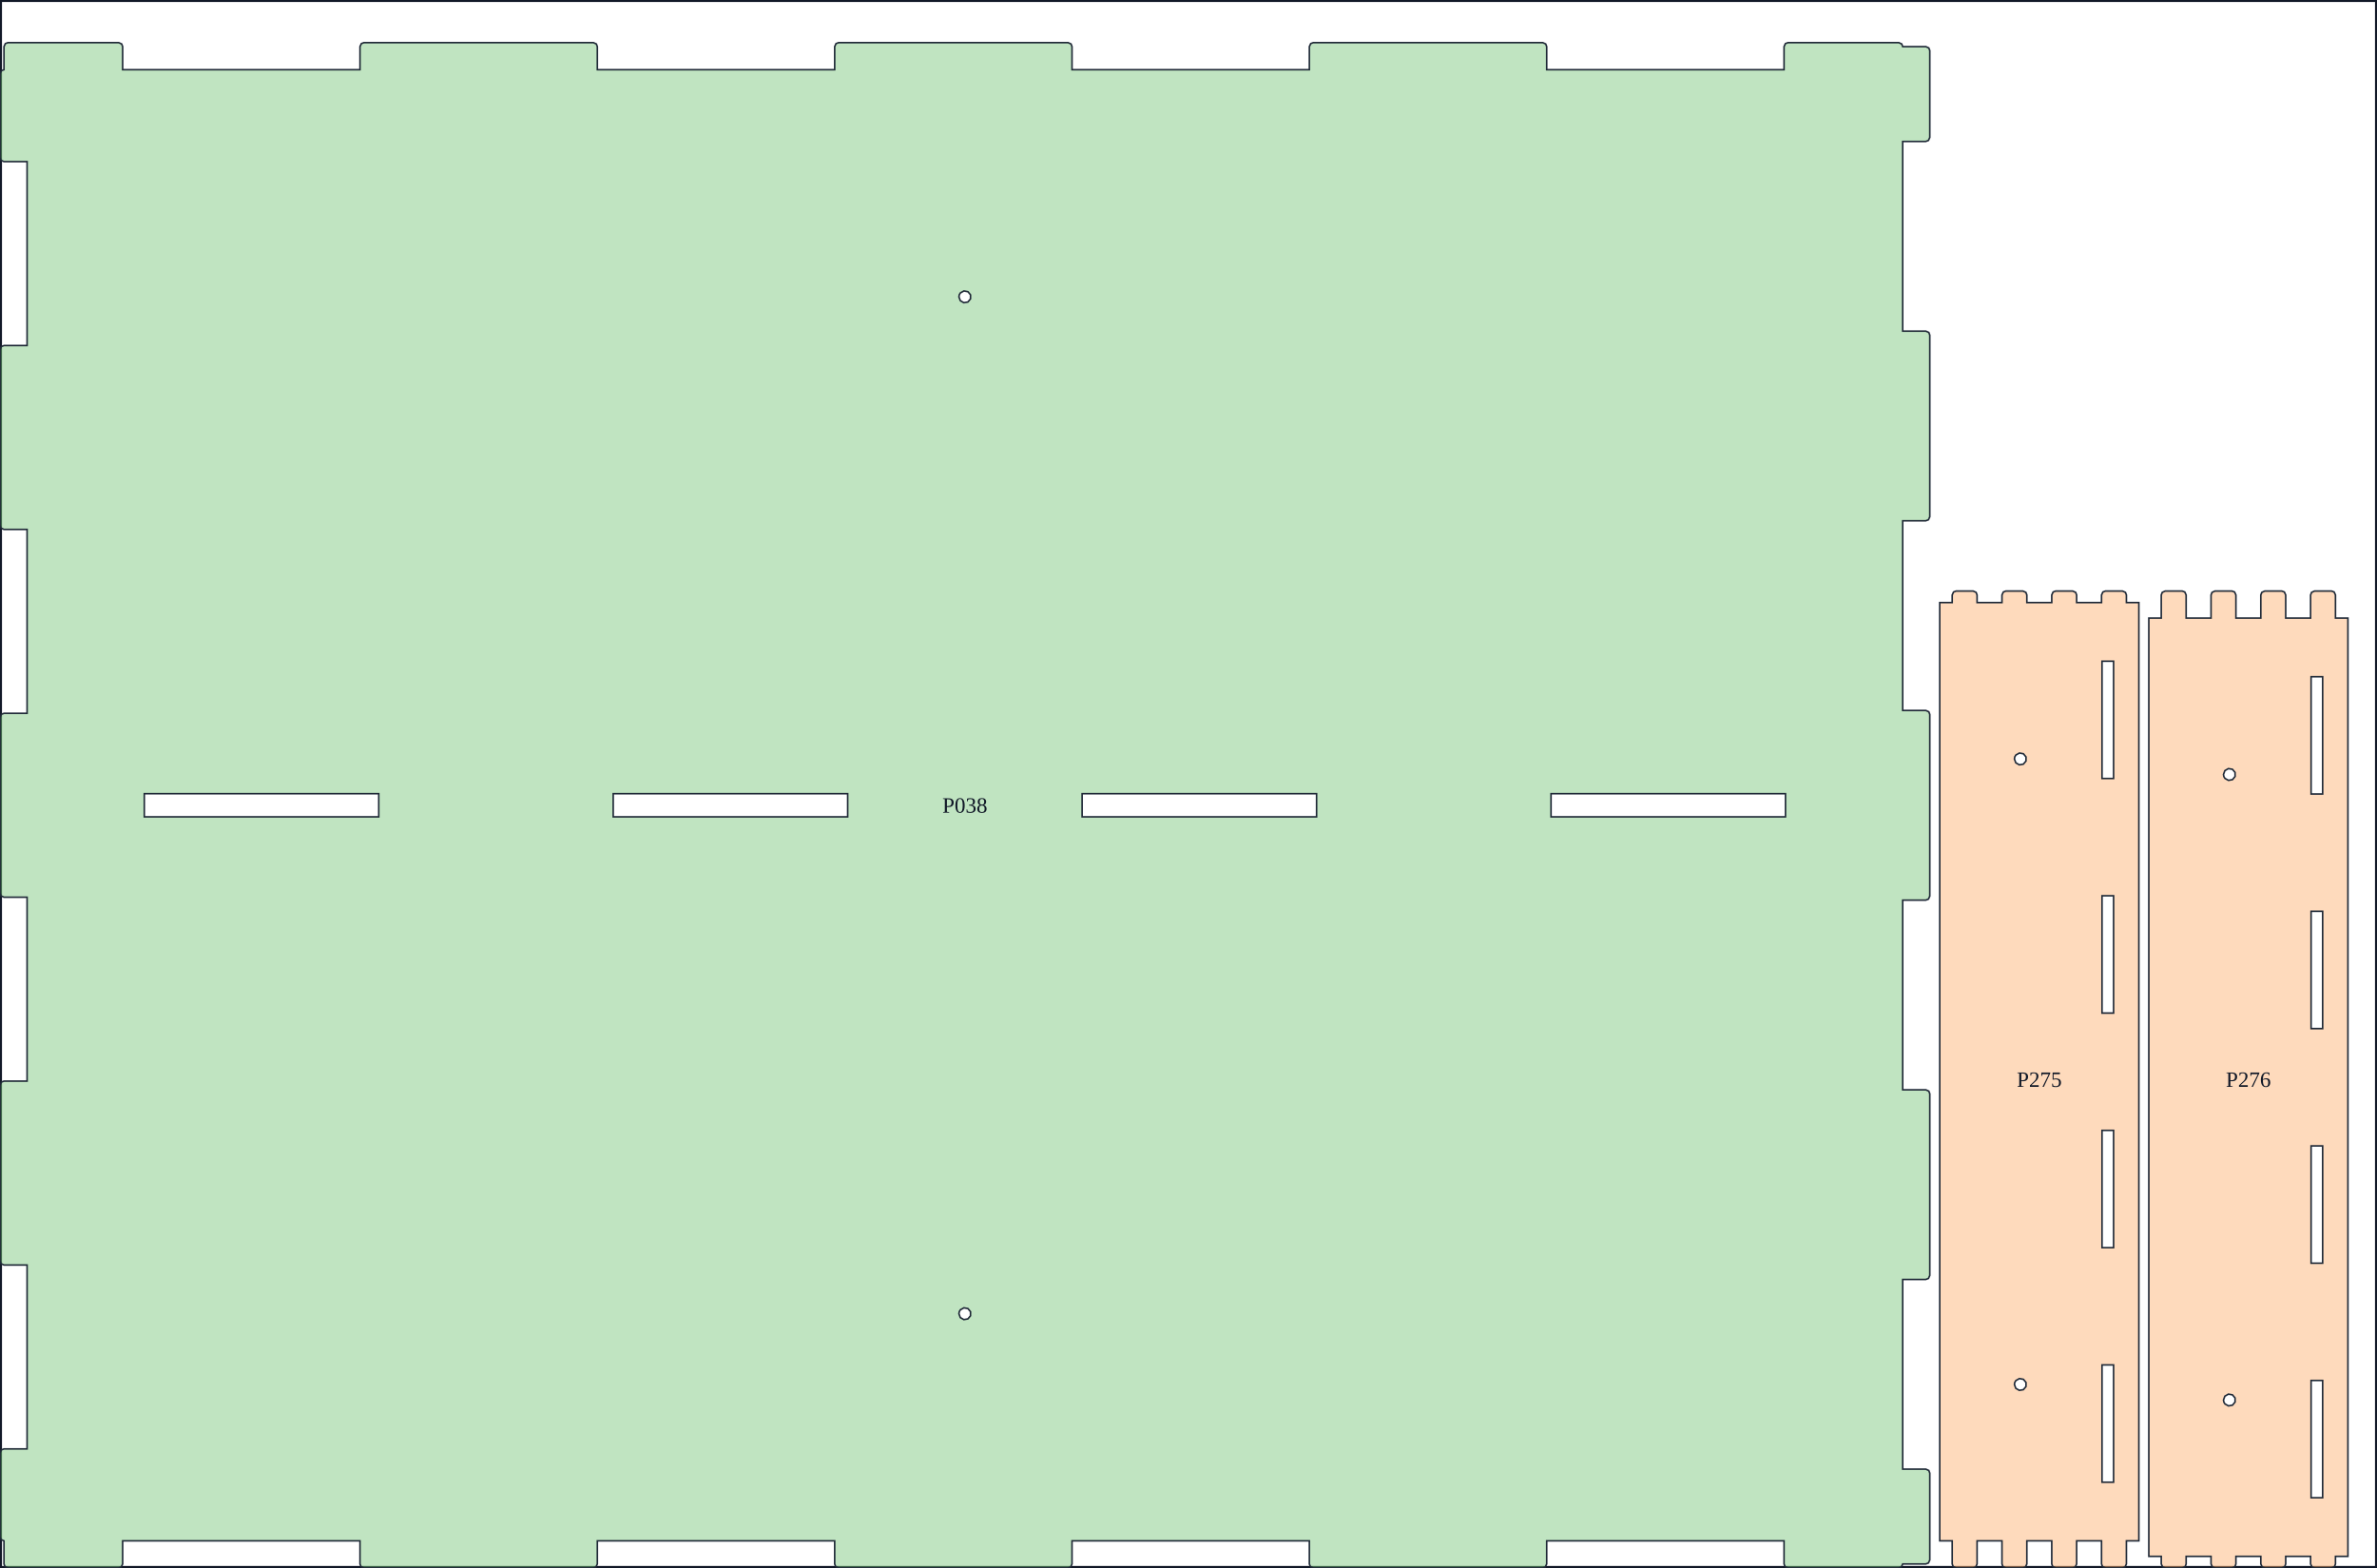
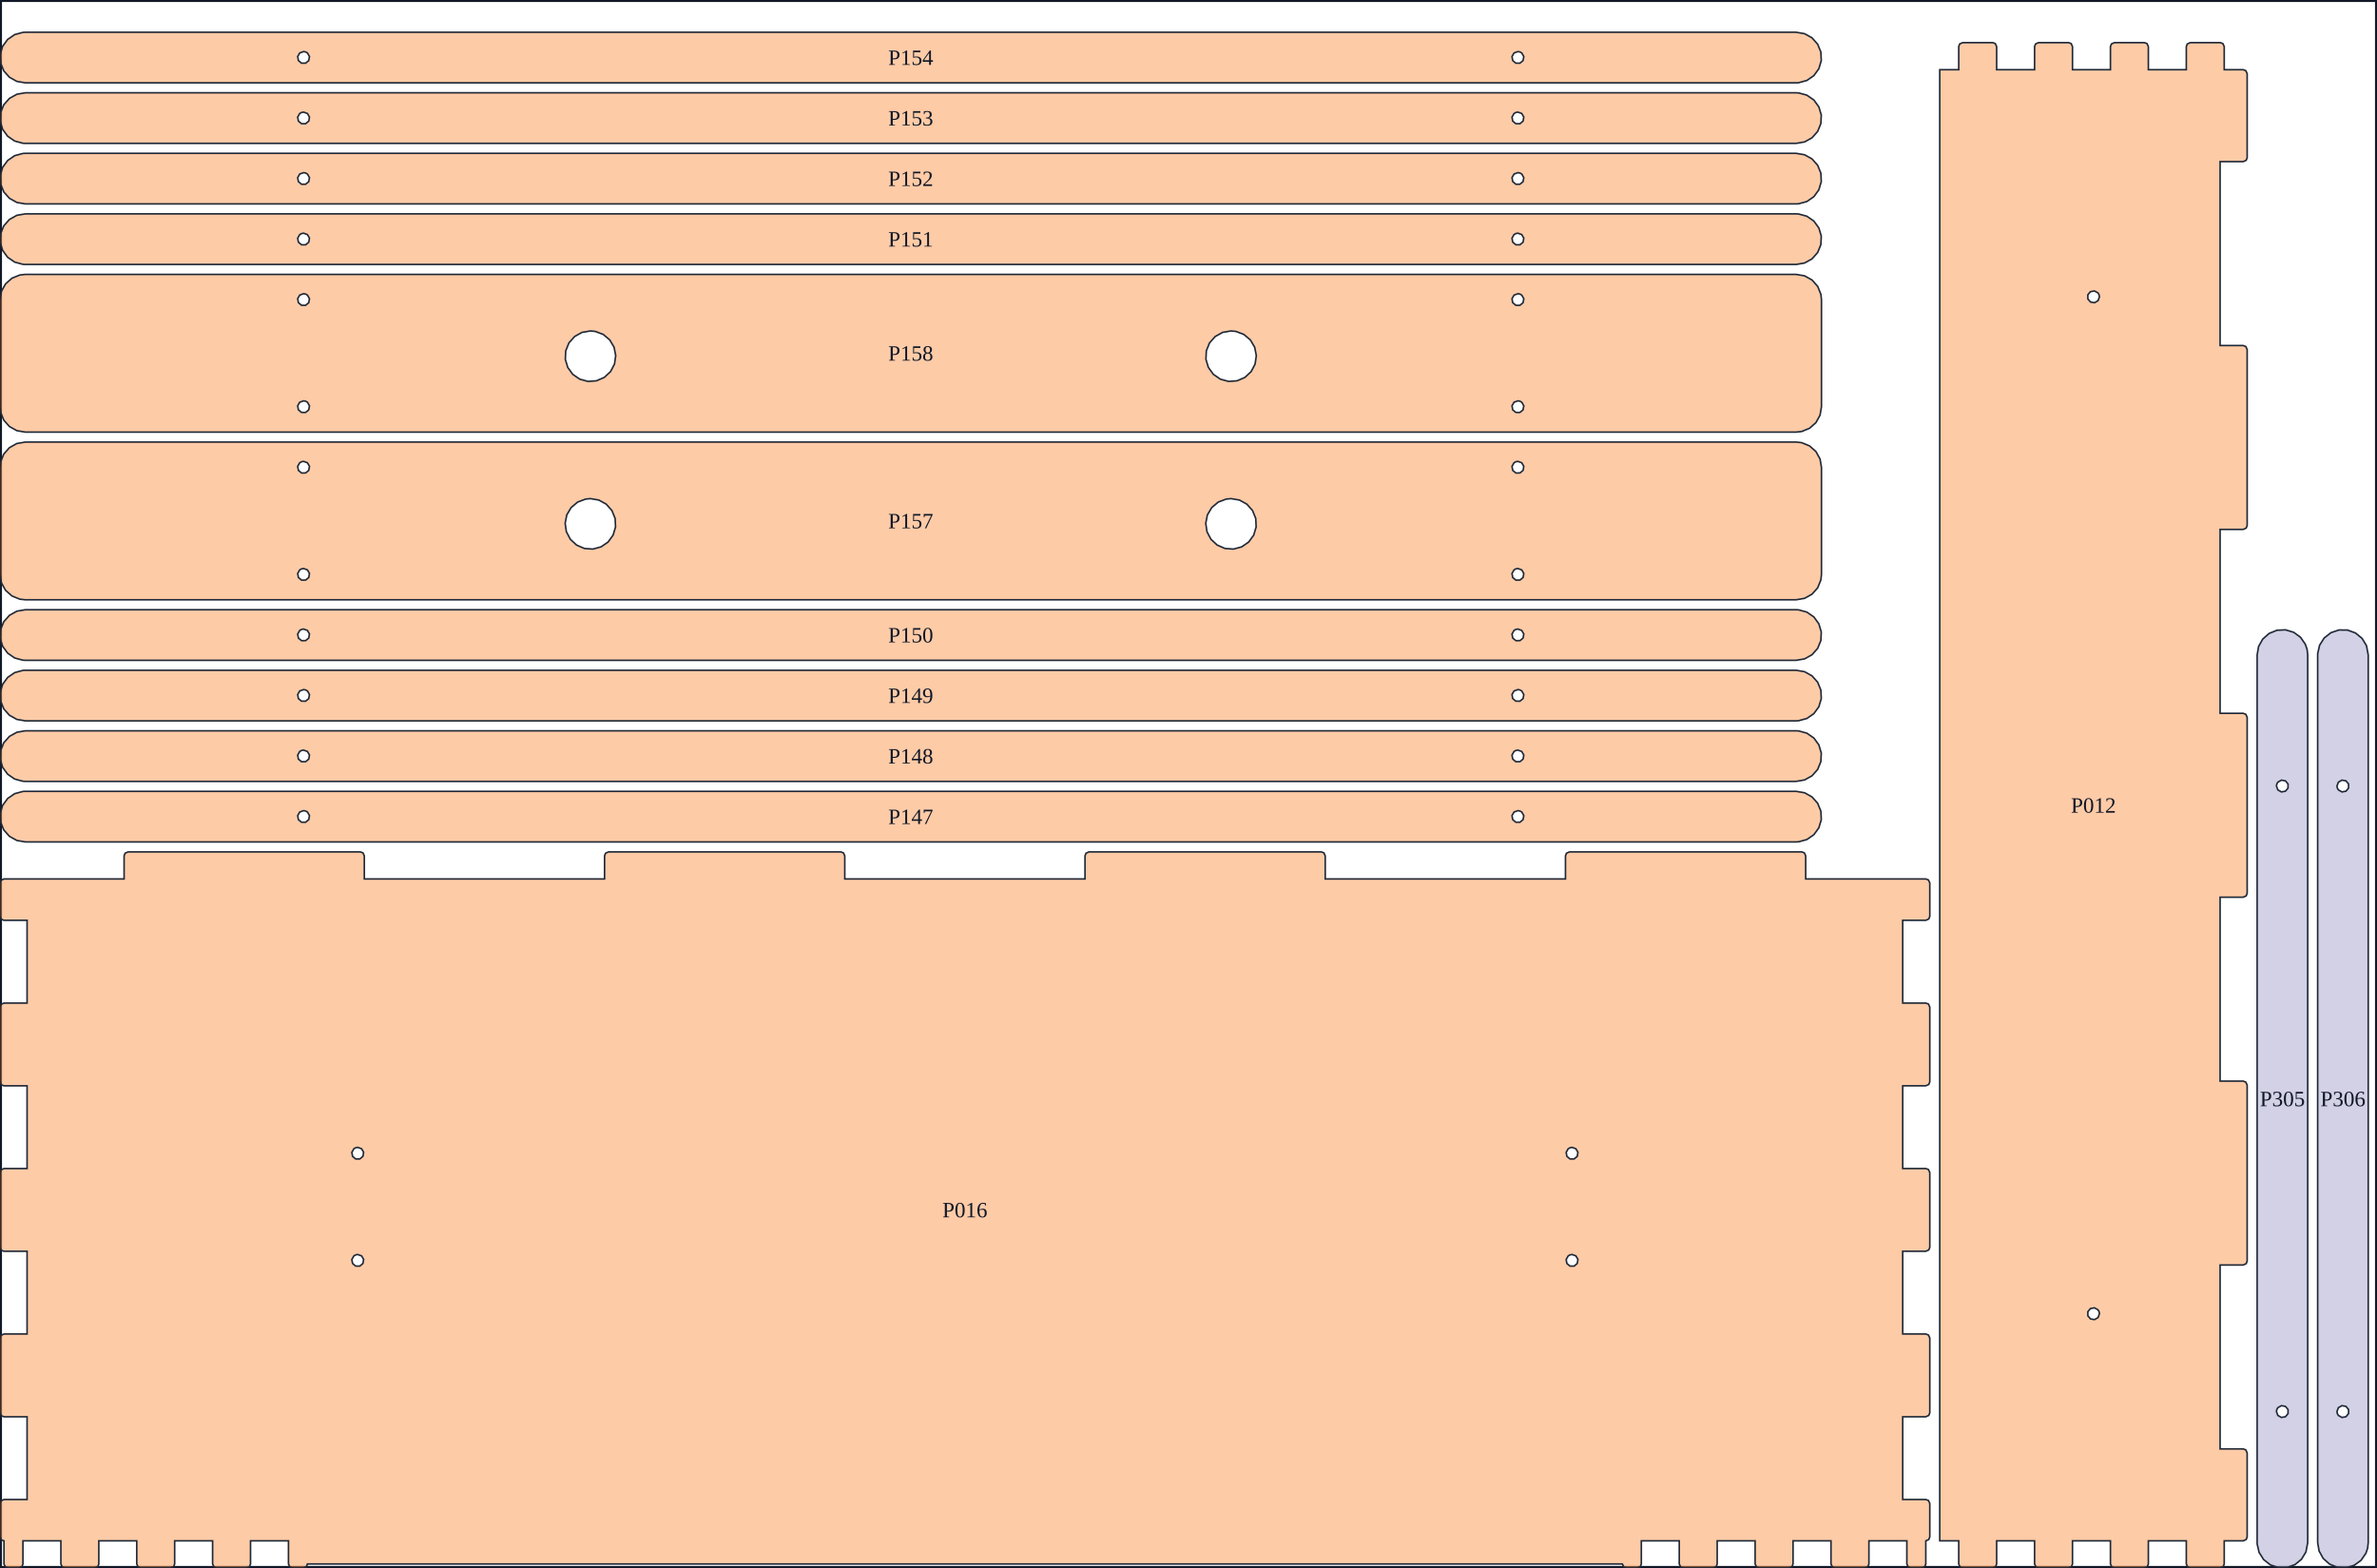
<svg xmlns="http://www.w3.org/2000/svg" width="1193.8mm" height="787.4mm" viewBox="0 0 1193.8 787.4">
  <rect width="1193.8" height="787.4" fill="white" stroke="#111827" stroke-width="2" />
  <g transform="translate(0 787.4) scale(1 -1)">
-     <path d="M 13.600 706.225 L 2.000 706.225 L 0.494 706.909 L 0.000 708.225 L 0.000 750.400 L 0.684 751.906 L 2.000 752.400 L 2.000 764.000 L 2.684 765.506 L 4.000 766.000 L 59.600 766.000 L 61.106 765.316 L 61.600 764.000 L 61.600 752.400 L 180.800 752.400 L 180.800 764.000 L 181.484 765.506 L 182.800 766.000 L 298.000 766.000 L 299.506 765.316 L 300.000 764.000 L 300.000 752.400 L 419.200 752.400 L 419.200 764.000 L 419.884 765.506 L 421.200 766.000 L 536.400 766.000 L 537.906 765.316 L 538.400 764.000 L 538.400 752.400 L 657.600 752.400 L 657.600 764.000 L 658.284 765.506 L 659.600 766.000 L 774.800 766.000 L 776.306 765.316 L 776.800 764.000 L 776.800 752.400 L 896.000 752.400 L 896.000 764.000 L 896.684 765.506 L 898.000 766.000 L 953.600 766.000 L 955.106 765.316 L 955.600 764.000 L 967.200 764.000 L 968.706 763.316 L 969.200 762.000 L 969.200 718.375 L 968.516 716.869 L 967.200 716.375 L 955.600 716.375 L 955.600 621.125 L 967.200 621.125 L 968.706 620.441 L 969.200 619.125 L 969.200 527.875 L 968.516 526.369 L 967.200 525.875 L 955.600 525.875 L 955.600 430.625 L 967.200 430.625 L 968.706 429.941 L 969.200 428.625 L 969.200 337.375 L 968.516 335.869 L 967.200 335.375 L 955.600 335.375 L 955.600 240.125 L 967.200 240.125 L 968.706 239.441 L 969.200 238.125 L 969.200 146.875 L 968.516 145.369 L 967.200 144.875 L 955.600 144.875 L 955.600 49.625 L 967.200 49.625 L 968.706 48.941 L 969.200 47.625 L 969.200 4.000 L 968.516 2.494 L 967.200 2.000 L 955.600 2.000 L 954.916 0.494 L 953.600 0.000 L 898.000 0.000 L 896.494 0.684 L 896.000 2.000 L 896.000 13.600 L 776.800 13.600 L 776.800 2.000 L 776.116 0.494 L 774.800 0.000 L 659.600 0.000 L 658.094 0.684 L 657.600 2.000 L 657.600 13.600 L 538.400 13.600 L 538.400 2.000 L 537.716 0.494 L 536.400 0.000 L 421.200 0.000 L 419.694 0.684 L 419.200 2.000 L 419.200 13.600 L 300.000 13.600 L 300.000 2.000 L 299.316 0.494 L 298.000 0.000 L 182.800 0.000 L 181.294 0.684 L 180.800 2.000 L 180.800 13.600 L 61.600 13.600 L 61.600 2.000 L 60.916 0.494 L 59.600 0.000 L 4.000 0.000 L 2.494 0.684 L 2.000 2.000 L 2.000 13.600 L 0.494 14.284 L 0.000 15.600 L 0.000 57.775 L 0.684 59.281 L 2.000 59.775 L 13.600 59.775 L 13.600 152.125 L 2.000 152.125 L 0.494 152.809 L 0.000 154.125 L 0.000 242.475 L 0.684 243.981 L 2.000 244.475 L 13.600 244.475 L 13.600 336.825 L 2.000 336.825 L 0.494 337.509 L 0.000 338.825 L 0.000 427.175 L 0.684 428.681 L 2.000 429.175 L 13.600 429.175 L 13.600 521.525 L 2.000 521.525 L 0.494 522.209 L 0.000 523.525 L 0.000 611.875 L 0.684 613.381 L 2.000 613.875 L 13.600 613.875 L 13.600 706.225 Z M 481.600 127.667 L 482.298 125.742 L 484.068 124.714 L 486.086 125.060 L 487.412 126.620 L 487.428 128.667 L 486.128 130.248 L 484.117 130.627 L 482.330 129.628 L 481.788 128.713 L 481.600 127.667 Z M 778.975 388.800 L 778.975 377.200 L 896.725 377.200 L 896.725 388.800 L 778.975 388.800 Z M 543.475 388.800 L 543.475 377.200 L 661.225 377.200 L 661.225 388.800 L 543.475 388.800 Z M 307.975 388.800 L 307.975 377.200 L 425.725 377.200 L 425.725 388.800 L 307.975 388.800 Z M 72.475 388.800 L 72.475 377.200 L 190.225 377.200 L 190.225 388.800 L 72.475 388.800 Z M 481.600 638.333 L 482.298 636.409 L 484.068 635.381 L 486.086 635.727 L 487.412 637.287 L 487.428 639.334 L 486.128 640.915 L 484.117 641.294 L 482.330 640.295 L 481.788 639.380 L 481.600 638.333 Z" fill="#74c476" fill-opacity="0.45" fill-rule="evenodd" stroke="#1f2937" stroke-width="0.8" />
-     <path d="M 992.950 488.600 L 992.950 484.800 L 1005.450 484.800 L 1005.450 488.600 L 1006.134 490.106 L 1007.450 490.600 L 1015.950 490.600 L 1017.456 489.916 L 1017.950 488.600 L 1017.950 484.800 L 1030.450 484.800 L 1030.450 488.600 L 1031.134 490.106 L 1032.450 490.600 L 1040.950 490.600 L 1042.456 489.916 L 1042.950 488.600 L 1042.950 484.800 L 1055.450 484.800 L 1055.450 488.600 L 1056.134 490.106 L 1057.450 490.600 L 1065.950 490.600 L 1067.456 489.916 L 1067.950 488.600 L 1067.950 484.800 L 1074.200 484.800 L 1074.200 13.600 L 1067.950 13.600 L 1067.950 2.000 L 1067.266 0.494 L 1065.950 0.000 L 1057.450 0.000 L 1055.944 0.684 L 1055.450 2.000 L 1055.450 13.600 L 1042.950 13.600 L 1042.950 2.000 L 1042.266 0.494 L 1040.950 0.000 L 1032.450 0.000 L 1030.944 0.684 L 1030.450 2.000 L 1030.450 13.600 L 1017.950 13.600 L 1017.950 2.000 L 1017.266 0.494 L 1015.950 0.000 L 1007.450 0.000 L 1005.944 0.684 L 1005.450 2.000 L 1005.450 13.600 L 992.950 13.600 L 992.950 2.000 L 992.266 0.494 L 990.950 0.000 L 982.450 0.000 L 980.944 0.684 L 980.450 2.000 L 980.450 13.600 L 974.200 13.600 L 974.200 484.800 L 980.450 484.800 L 980.450 488.600 L 981.134 490.106 L 982.450 490.600 L 990.950 490.600 L 992.456 489.916 L 992.950 488.600 Z M 1061.500 43.050 L 1061.500 101.950 L 1055.700 101.950 L 1055.700 43.050 L 1061.500 43.050 Z M 1061.500 160.850 L 1061.500 219.750 L 1055.700 219.750 L 1055.700 160.850 L 1061.500 160.850 Z M 1011.700 92.133 L 1012.398 90.209 L 1014.168 89.181 L 1016.186 89.527 L 1017.512 91.087 L 1017.528 93.134 L 1016.228 94.715 L 1014.217 95.094 L 1012.430 94.095 L 1011.888 93.180 L 1011.700 92.133 Z M 1061.500 278.650 L 1061.500 337.550 L 1055.700 337.550 L 1055.700 278.650 L 1061.500 278.650 Z M 1061.500 396.450 L 1061.500 455.350 L 1055.700 455.350 L 1055.700 396.450 L 1061.500 396.450 Z M 1011.700 406.267 L 1012.398 404.342 L 1014.168 403.314 L 1016.186 403.660 L 1017.512 405.220 L 1017.528 407.267 L 1016.228 408.848 L 1014.217 409.227 L 1012.430 408.228 L 1011.888 407.313 L 1011.700 406.267 Z" fill="#fdae6b" fill-opacity="0.45" fill-rule="evenodd" stroke="#1f2937" stroke-width="0.8" />
-     <path d="M 1097.950 2.000 L 1097.950 5.800 L 1110.450 5.800 L 1110.450 2.000 L 1111.134 0.494 L 1112.450 0.000 L 1120.950 0.000 L 1122.456 0.684 L 1122.950 2.000 L 1122.950 5.800 L 1135.450 5.800 L 1135.450 2.000 L 1136.134 0.494 L 1137.450 0.000 L 1145.950 0.000 L 1147.456 0.684 L 1147.950 2.000 L 1147.950 5.800 L 1160.450 5.800 L 1160.450 2.000 L 1161.134 0.494 L 1162.450 0.000 L 1170.950 0.000 L 1172.456 0.684 L 1172.950 2.000 L 1172.950 5.800 L 1179.200 5.800 L 1179.200 477.000 L 1172.950 477.000 L 1172.950 488.600 L 1172.266 490.106 L 1170.950 490.600 L 1162.450 490.600 L 1160.944 489.916 L 1160.450 488.600 L 1160.450 477.000 L 1147.950 477.000 L 1147.950 488.600 L 1147.266 490.106 L 1145.950 490.600 L 1137.450 490.600 L 1135.944 489.916 L 1135.450 488.600 L 1135.450 477.000 L 1122.950 477.000 L 1122.950 488.600 L 1122.266 490.106 L 1120.950 490.600 L 1112.450 490.600 L 1110.944 489.916 L 1110.450 488.600 L 1110.450 477.000 L 1097.950 477.000 L 1097.950 488.600 L 1097.266 490.106 L 1095.950 490.600 L 1087.450 490.600 L 1085.944 489.916 L 1085.450 488.600 L 1085.450 477.000 L 1079.200 477.000 L 1079.200 5.800 L 1085.450 5.800 L 1085.450 2.000 L 1086.134 0.494 L 1087.450 0.000 L 1095.950 0.000 L 1097.456 0.684 L 1097.950 2.000 Z M 1166.500 447.550 L 1166.500 388.650 L 1160.700 388.650 L 1160.700 447.550 L 1166.500 447.550 Z M 1166.500 329.750 L 1166.500 270.850 L 1160.700 270.850 L 1160.700 329.750 L 1166.500 329.750 Z M 1116.700 398.467 L 1117.398 400.391 L 1119.168 401.419 L 1121.186 401.073 L 1122.512 399.513 L 1122.528 397.466 L 1121.228 395.885 L 1119.217 395.506 L 1117.430 396.505 L 1116.888 397.420 L 1116.700 398.467 Z M 1166.500 211.950 L 1166.500 153.050 L 1160.700 153.050 L 1160.700 211.950 L 1166.500 211.950 Z M 1166.500 94.150 L 1166.500 35.250 L 1160.700 35.250 L 1160.700 94.150 L 1166.500 94.150 Z M 1116.700 84.333 L 1117.398 86.258 L 1119.168 87.286 L 1121.186 86.940 L 1122.512 85.380 L 1122.528 83.333 L 1121.228 81.752 L 1119.217 81.373 L 1117.430 82.372 L 1116.888 83.287 L 1116.700 84.333 Z" fill="#fdae6b" fill-opacity="0.45" fill-rule="evenodd" stroke="#1f2937" stroke-width="0.8" />
+     <path d="M 64.325 359.600 L 62.819 358.916 L 62.325 357.600 L 62.325 346.000 L 2.000 346.000 L 0.494 345.316 L 0.000 344.000 L 0.000 327.225 L 0.684 325.719 L 2.000 325.225 L 13.600 325.225 L 13.600 283.675 L 2.000 283.675 L 0.494 282.991 L 0.000 281.675 L 0.000 244.125 L 0.684 242.619 L 2.000 242.125 L 13.600 242.125 L 13.600 200.575 L 2.000 200.575 L 0.494 199.891 L 0.000 198.575 L 0.000 161.025 L 0.684 159.519 L 2.000 159.025 L 13.600 159.025 L 13.600 117.475 L 2.000 117.475 L 0.494 116.791 L 0.000 115.475 L 0.000 77.925 L 0.684 76.419 L 2.000 75.925 L 13.600 75.925 L 13.600 34.375 L 2.000 34.375 L 0.494 33.691 L 0.000 32.375 L 0.000 15.600 L 0.684 14.094 L 2.000 13.600 L 2.000 2.000 L 2.684 0.494 L 4.000 0.000 L 9.525 0.000 L 11.031 0.684 L 11.525 2.000 L 11.525 13.600 L 30.575 13.600 L 30.575 2.000 L 31.259 0.494 L 32.575 0.000 L 47.625 0.000 L 49.131 0.684 L 49.625 2.000 L 49.625 13.600 L 68.675 13.600 L 68.675 2.000 L 69.359 0.494 L 70.675 0.000 L 85.725 0.000 L 87.231 0.684 L 87.725 2.000 L 87.725 13.600 L 106.775 13.600 L 106.775 2.000 L 107.459 0.494 L 108.775 0.000 L 123.825 0.000 L 125.331 0.684 L 125.825 2.000 L 125.825 13.600 L 144.875 13.600 L 144.875 2.000 L 145.559 0.494 L 146.875 0.000 L 152.400 0.000 L 153.906 0.684 L 154.400 2.000 L 814.800 2.000 L 815.484 0.494 L 816.800 0.000 L 822.325 0.000 L 823.831 0.684 L 824.325 2.000 L 824.325 13.600 L 843.375 13.600 L 843.375 2.000 L 844.059 0.494 L 845.375 0.000 L 860.425 0.000 L 861.931 0.684 L 862.425 2.000 L 862.425 13.600 L 881.475 13.600 L 881.475 2.000 L 882.159 0.494 L 883.475 0.000 L 898.525 0.000 L 900.031 0.684 L 900.525 2.000 L 900.525 13.600 L 919.575 13.600 L 919.575 2.000 L 920.259 0.494 L 921.575 0.000 L 936.625 0.000 L 938.131 0.684 L 938.625 2.000 L 938.625 13.600 L 957.675 13.600 L 957.675 2.000 L 958.359 0.494 L 959.675 0.000 L 965.200 0.000 L 966.706 0.684 L 967.200 2.000 L 967.200 13.600 L 968.706 14.284 L 969.200 15.600 L 969.200 32.375 L 968.516 33.881 L 967.200 34.375 L 955.600 34.375 L 955.600 75.925 L 967.200 75.925 L 968.706 76.609 L 969.200 77.925 L 969.200 115.475 L 968.516 116.981 L 967.200 117.475 L 955.600 117.475 L 955.600 159.025 L 967.200 159.025 L 968.706 159.709 L 969.200 161.025 L 969.200 198.575 L 968.516 200.081 L 967.200 200.575 L 955.600 200.575 L 955.600 242.125 L 967.200 242.125 L 968.706 242.809 L 969.200 244.125 L 969.200 281.675 L 968.516 283.181 L 967.200 283.675 L 955.600 283.675 L 955.600 325.225 L 967.200 325.225 L 968.706 325.909 L 969.200 327.225 L 969.200 344.000 L 968.516 345.506 L 967.200 346.000 L 906.875 346.000 L 906.875 357.600 L 906.191 359.106 L 904.875 359.600 L 788.225 359.600 L 786.719 358.916 L 786.225 357.600 L 786.225 346.000 L 665.575 346.000 L 665.575 357.600 L 664.891 359.106 L 663.575 359.600 L 546.925 359.600 L 545.419 358.916 L 544.925 357.600 L 544.925 346.000 L 424.275 346.000 L 424.275 357.600 L 423.591 359.106 L 422.275 359.600 L 305.625 359.600 L 304.119 358.916 L 303.625 357.600 L 303.625 346.000 L 182.975 346.000 L 182.975 357.600 L 182.291 359.106 L 180.975 359.600 L 64.325 359.600 Z M 789.533 157.400 L 791.458 156.702 L 792.486 154.932 L 792.140 152.914 L 790.580 151.588 L 788.533 151.572 L 786.952 152.872 L 786.573 154.883 L 787.572 156.670 L 788.487 157.212 L 789.533 157.400 Z M 789.533 211.200 L 791.458 210.502 L 792.486 208.732 L 792.140 206.714 L 790.580 205.388 L 788.533 205.372 L 786.952 206.672 L 786.573 208.683 L 787.572 210.470 L 788.487 211.012 L 789.533 211.200 Z M 179.667 157.400 L 181.591 156.702 L 182.619 154.932 L 182.273 152.914 L 180.713 151.588 L 178.666 151.572 L 177.085 152.872 L 176.706 154.883 L 177.705 156.670 L 178.620 157.212 L 179.667 157.400 Z M 179.667 211.200 L 181.591 210.502 L 182.619 208.732 L 182.273 206.714 L 180.713 205.388 L 178.666 205.372 L 177.085 206.672 L 176.706 208.683 L 177.705 210.470 L 178.620 211.012 L 179.667 211.200 Z" fill="#fd8d3c" fill-opacity="0.45" fill-rule="evenodd" stroke="#1f2937" stroke-width="0.8" />
+     <path d="M 1126.600 13.600 L 1128.106 14.284 L 1128.600 15.600 L 1128.600 57.775 L 1127.916 59.281 L 1126.600 59.775 L 1115.000 59.775 L 1115.000 152.125 L 1126.600 152.125 L 1128.106 152.809 L 1128.600 154.125 L 1128.600 242.475 L 1127.916 243.981 L 1126.600 244.475 L 1115.000 244.475 L 1115.000 336.825 L 1126.600 336.825 L 1128.106 337.509 L 1128.600 338.825 L 1128.600 427.175 L 1127.916 428.681 L 1126.600 429.175 L 1115.000 429.175 L 1115.000 521.525 L 1126.600 521.525 L 1128.106 522.209 L 1128.600 523.525 L 1128.600 611.875 L 1127.916 613.381 L 1126.600 613.875 L 1115.000 613.875 L 1115.000 706.225 L 1126.600 706.225 L 1128.106 706.909 L 1128.600 708.225 L 1128.600 750.400 L 1127.916 751.906 L 1126.600 752.400 L 1117.075 752.400 L 1117.075 764.000 L 1116.391 765.506 L 1115.075 766.000 L 1100.025 766.000 L 1098.519 765.316 L 1098.025 764.000 L 1098.025 752.400 L 1078.975 752.400 L 1078.975 764.000 L 1078.291 765.506 L 1076.975 766.000 L 1061.925 766.000 L 1060.419 765.316 L 1059.925 764.000 L 1059.925 752.400 L 1040.875 752.400 L 1040.875 764.000 L 1040.191 765.506 L 1038.875 766.000 L 1023.825 766.000 L 1022.319 765.316 L 1021.825 764.000 L 1021.825 752.400 L 1002.775 752.400 L 1002.775 764.000 L 1002.091 765.506 L 1000.775 766.000 L 985.725 766.000 L 984.219 765.316 L 983.725 764.000 L 983.725 752.400 L 974.200 752.400 L 974.200 13.600 L 983.725 13.600 L 983.725 2.000 L 984.409 0.494 L 985.725 0.000 L 1000.775 0.000 L 1002.281 0.684 L 1002.775 2.000 L 1002.775 13.600 L 1021.825 13.600 L 1021.825 2.000 L 1022.509 0.494 L 1023.825 0.000 L 1038.875 0.000 L 1040.381 0.684 L 1040.875 2.000 L 1040.875 13.600 L 1059.925 13.600 L 1059.925 2.000 L 1060.609 0.494 L 1061.925 0.000 L 1076.975 0.000 L 1078.481 0.684 L 1078.975 2.000 L 1078.975 13.600 L 1098.025 13.600 L 1098.025 2.000 L 1098.709 0.494 L 1100.025 0.000 L 1115.075 0.000 L 1116.581 0.684 L 1117.075 2.000 L 1117.075 13.600 L 1126.600 13.600 Z M 1054.400 127.667 L 1053.702 125.742 L 1051.932 124.714 L 1049.914 125.060 L 1048.588 126.620 L 1048.572 128.667 L 1049.872 130.248 L 1051.883 130.627 L 1053.670 129.628 L 1054.212 128.713 L 1054.400 127.667 Z M 1054.400 638.333 L 1053.702 636.409 L 1051.932 635.381 L 1049.914 635.727 L 1048.588 637.287 L 1048.572 639.334 L 1049.872 640.915 L 1051.883 641.294 L 1053.670 640.295 L 1054.212 639.380 L 1054.400 638.333 Z" fill="#fd8d3c" fill-opacity="0.45" fill-rule="evenodd" stroke="#1f2937" stroke-width="0.8" />
+     <path d="M 12.700 486.200 L 902.100 486.200 L 906.316 486.920 L 910.055 489.000 L 912.890 492.202 L 914.502 496.164 L 914.800 498.900 L 914.800 552.700 L 914.080 556.916 L 912.000 560.655 L 908.798 563.490 L 904.836 565.102 L 902.100 565.400 L 12.700 565.400 L 8.484 564.680 L 4.745 562.600 L 1.910 559.398 L 0.298 555.436 L 0.000 552.700 L 0.000 498.900 L 0.720 494.684 L 2.800 490.945 L 6.002 488.110 L 9.964 486.498 L 12.700 486.200 Z M 762.333 501.900 L 764.258 501.202 L 765.286 499.432 L 764.940 497.414 L 763.380 496.088 L 761.333 496.072 L 759.752 497.372 L 759.373 499.383 L 760.372 501.170 L 761.287 501.712 L 762.333 501.900 Z M 618.267 537.000 L 622.483 536.280 L 626.221 534.200 L 629.057 530.998 L 630.669 527.036 L 630.873 522.763 L 629.648 518.665 L 627.131 515.206 L 623.609 512.778 L 619.481 511.658 L 615.215 511.972 L 611.295 513.684 L 608.166 516.601 L 606.183 520.391 L 605.571 524.624 L 606.399 528.821 L 608.573 532.505 L 611.847 535.258 L 615.849 536.768 L 618.267 537.000 Z M 762.333 555.700 L 764.258 555.002 L 765.286 553.232 L 764.940 551.214 L 763.380 549.888 L 761.333 549.872 L 759.752 551.172 L 759.373 553.183 L 760.372 554.970 L 761.287 555.512 L 762.333 555.700 Z M 296.533 537.000 L 300.750 536.280 L 304.488 534.200 L 307.324 530.998 L 308.935 527.036 L 309.140 522.763 L 307.915 518.665 L 305.398 515.206 L 301.876 512.778 L 297.748 511.658 L 293.482 511.972 L 289.562 513.684 L 286.433 516.601 L 284.450 520.391 L 283.837 524.624 L 284.665 528.821 L 286.840 532.505 L 290.113 535.258 L 294.116 536.768 L 296.533 537.000 Z M 152.467 501.900 L 154.391 501.202 L 155.419 499.432 L 155.073 497.414 L 153.513 496.088 L 151.466 496.072 L 149.885 497.372 L 149.506 499.383 L 150.505 501.170 L 151.420 501.712 L 152.467 501.900 Z M 152.467 555.700 L 154.391 555.002 L 155.419 553.232 L 155.073 551.214 L 153.513 549.888 L 151.466 549.872 L 149.885 551.172 L 149.506 553.183 L 150.505 554.970 L 151.420 555.512 L 152.467 555.700 Z" fill="#fd8d3c" fill-opacity="0.45" fill-rule="evenodd" stroke="#1f2937" stroke-width="0.8" />
+     <path d="M 902.100 570.400 L 12.700 570.400 L 8.484 571.120 L 4.745 573.200 L 1.910 576.402 L 0.298 580.364 L 0.000 583.100 L 0.000 636.900 L 0.720 641.116 L 2.800 644.855 L 6.002 647.690 L 9.964 649.302 L 12.700 649.600 L 902.100 649.600 L 906.316 648.880 L 910.055 646.800 L 912.890 643.598 L 914.502 639.636 L 914.800 636.900 L 914.800 583.100 L 914.080 578.884 L 912.000 575.145 L 908.798 572.310 L 904.836 570.698 L 902.100 570.400 Z M 152.467 586.100 L 150.542 585.402 L 149.514 583.632 L 149.860 581.614 L 151.420 580.288 L 153.467 580.272 L 155.048 581.572 L 155.427 583.583 L 154.428 585.370 L 153.513 585.912 L 152.467 586.100 Z M 296.533 621.200 L 292.317 620.480 L 288.579 618.400 L 285.743 615.198 L 284.131 611.236 L 283.927 606.963 L 285.152 602.865 L 287.669 599.406 L 291.191 596.978 L 295.319 595.858 L 299.585 596.172 L 303.505 597.884 L 306.634 600.801 L 308.617 604.591 L 309.229 608.824 L 308.401 613.021 L 306.227 616.705 L 302.953 619.458 L 298.951 620.968 L 296.533 621.200 Z M 152.467 639.900 L 150.542 639.202 L 149.514 637.432 L 149.860 635.414 L 151.420 634.088 L 153.467 634.072 L 155.048 635.372 L 155.427 637.383 L 154.428 639.170 L 153.513 639.712 L 152.467 639.900 Z M 618.267 621.200 L 614.050 620.480 L 610.312 618.400 L 607.476 615.198 L 605.865 611.236 L 605.660 606.963 L 606.885 602.865 L 609.402 599.406 L 612.924 596.978 L 617.052 595.858 L 621.318 596.172 L 625.238 597.884 L 628.367 600.801 L 630.350 604.591 L 630.963 608.824 L 630.135 613.021 L 627.960 616.705 L 624.687 619.458 L 620.684 620.968 L 618.267 621.200 Z M 762.333 586.100 L 760.409 585.402 L 759.381 583.632 L 759.727 581.614 L 761.287 580.288 L 763.334 580.272 L 764.915 581.572 L 765.294 583.583 L 764.295 585.370 L 763.380 585.912 L 762.333 586.100 Z M 762.333 639.900 L 760.409 639.202 L 759.381 637.432 L 759.727 635.414 L 761.287 634.088 L 763.334 634.072 L 764.915 635.372 L 765.294 637.383 L 764.295 639.170 L 763.380 639.712 L 762.333 639.900 Z" fill="#fd8d3c" fill-opacity="0.45" fill-rule="evenodd" stroke="#1f2937" stroke-width="0.8" />
+     <path d="M 902.100 771.200 L 906.316 770.480 L 910.055 768.400 L 912.890 765.198 L 914.502 761.236 L 914.707 756.963 L 913.481 752.865 L 910.965 749.406 L 907.443 746.978 L 903.314 745.858 L 902.100 745.800 L 12.700 745.800 L 8.484 746.520 L 4.745 748.600 L 1.910 751.802 L 0.298 755.764 L 0.093 760.037 L 1.319 764.135 L 3.835 767.594 L 7.357 770.022 L 11.486 771.142 L 12.700 771.200 L 902.100 771.200 Z M 152.467 761.500 L 150.542 760.802 L 149.514 759.032 L 149.860 757.014 L 151.420 755.688 L 153.467 755.672 L 155.048 756.972 L 155.427 758.983 L 154.428 760.770 L 153.513 761.312 L 152.467 761.500 Z M 762.333 761.500 L 760.409 760.802 L 759.381 759.032 L 759.727 757.014 L 761.287 755.688 L 763.334 755.672 L 764.915 756.972 L 765.294 758.983 L 764.295 760.770 L 763.380 761.312 L 762.333 761.500 Z" fill="#fd8d3c" fill-opacity="0.45" fill-rule="evenodd" stroke="#1f2937" stroke-width="0.8" />
+     <path d="M 12.700 740.800 L 8.484 740.080 L 4.745 738.000 L 1.910 734.798 L 0.298 730.836 L 0.093 726.563 L 1.319 722.465 L 3.835 719.006 L 7.357 716.578 L 11.486 715.458 L 12.700 715.400 L 902.100 715.400 L 906.316 716.120 L 910.055 718.200 L 912.890 721.402 L 914.502 725.364 L 914.707 729.637 L 913.481 733.735 L 910.965 737.194 L 907.443 739.622 L 903.314 740.742 L 902.100 740.800 L 12.700 740.800 Z M 762.333 731.100 L 764.258 730.402 L 765.286 728.632 L 764.940 726.614 L 763.380 725.288 L 761.333 725.272 L 759.752 726.572 L 759.373 728.583 L 760.372 730.370 L 761.287 730.912 L 762.333 731.100 Z M 152.467 731.100 L 154.391 730.402 L 155.419 728.632 L 155.073 726.614 L 153.513 725.288 L 151.466 725.272 L 149.885 726.572 L 149.506 728.583 L 150.505 730.370 L 151.420 730.912 L 152.467 731.100 Z" fill="#fd8d3c" fill-opacity="0.45" fill-rule="evenodd" stroke="#1f2937" stroke-width="0.8" />
+     <path d="M 902.100 710.400 L 906.316 709.680 L 910.055 707.600 L 912.890 704.398 L 914.502 700.436 L 914.707 696.163 L 913.481 692.065 L 910.965 688.606 L 907.443 686.178 L 903.314 685.058 L 902.100 685.000 L 12.700 685.000 L 8.484 685.720 L 4.745 687.800 L 1.910 691.002 L 0.298 694.964 L 0.093 699.237 L 1.319 703.335 L 3.835 706.794 L 7.357 709.222 L 11.486 710.342 L 12.700 710.400 L 902.100 710.400 Z M 152.467 700.700 L 150.542 700.002 L 149.514 698.232 L 149.860 696.214 L 151.420 694.888 L 153.467 694.872 L 155.048 696.172 L 155.427 698.183 L 154.428 699.970 L 153.513 700.512 L 152.467 700.700 Z M 762.333 700.700 L 760.409 700.002 L 759.381 698.232 L 759.727 696.214 L 761.287 694.888 L 763.334 694.872 L 764.915 696.172 L 765.294 698.183 L 764.295 699.970 L 763.380 700.512 L 762.333 700.700 Z" fill="#fd8d3c" fill-opacity="0.45" fill-rule="evenodd" stroke="#1f2937" stroke-width="0.8" />
+     <path d="M 12.700 680.000 L 8.484 679.280 L 4.745 677.200 L 1.910 673.998 L 0.298 670.036 L 0.093 665.763 L 1.319 661.665 L 3.835 658.206 L 7.357 655.778 L 11.486 654.658 L 12.700 654.600 L 902.100 654.600 L 906.316 655.320 L 910.055 657.400 L 912.890 660.602 L 914.502 664.564 L 914.707 668.837 L 913.481 672.935 L 910.965 676.394 L 907.443 678.822 L 903.314 679.942 L 902.100 680.000 L 12.700 680.000 Z M 762.333 670.300 L 764.258 669.602 L 765.286 667.832 L 764.940 665.814 L 763.380 664.488 L 761.333 664.472 L 759.752 665.772 L 759.373 667.783 L 760.372 669.570 L 761.287 670.112 L 762.333 670.300 Z M 152.467 670.300 L 154.391 669.602 L 155.419 667.832 L 155.073 665.814 L 153.513 664.488 L 151.466 664.472 L 149.885 665.772 L 149.506 667.783 L 150.505 669.570 L 151.420 670.112 L 152.467 670.300 Z" fill="#fd8d3c" fill-opacity="0.45" fill-rule="evenodd" stroke="#1f2937" stroke-width="0.8" />
+     <path d="M 12.700 420.400 L 8.484 419.680 L 4.745 417.600 L 1.910 414.398 L 0.298 410.436 L 0.093 406.163 L 1.319 402.065 L 3.835 398.606 L 7.357 396.178 L 11.486 395.058 L 12.700 395.000 L 902.100 395.000 L 906.316 395.720 L 910.055 397.800 L 912.890 401.002 L 914.502 404.964 L 914.707 409.237 L 913.481 413.335 L 910.965 416.794 L 907.443 419.222 L 903.314 420.342 L 902.100 420.400 L 12.700 420.400 Z M 762.333 410.700 L 764.258 410.002 L 765.286 408.232 L 764.940 406.214 L 763.380 404.888 L 761.333 404.872 L 759.752 406.172 L 759.373 408.183 L 760.372 409.970 L 761.287 410.512 L 762.333 410.700 Z M 152.467 410.700 L 154.391 410.002 L 155.419 408.232 L 155.073 406.214 L 153.513 404.888 L 151.466 404.872 L 149.885 406.172 L 149.506 408.183 L 150.505 409.970 L 151.420 410.512 L 152.467 410.700 Z" fill="#fd8d3c" fill-opacity="0.45" fill-rule="evenodd" stroke="#1f2937" stroke-width="0.8" />
+     <path d="M 12.700 481.200 L 8.484 480.480 L 4.745 478.400 L 1.910 475.198 L 0.298 471.236 L 0.093 466.963 L 1.319 462.865 L 3.835 459.406 L 7.357 456.978 L 11.486 455.858 L 12.700 455.800 L 902.100 455.800 L 906.316 456.520 L 910.055 458.600 L 912.890 461.802 L 914.502 465.764 L 914.707 470.037 L 913.481 474.135 L 910.965 477.594 L 907.443 480.022 L 903.314 481.142 L 902.100 481.200 L 12.700 481.200 Z M 762.333 471.500 L 764.258 470.802 L 765.286 469.032 L 764.940 467.014 L 763.380 465.688 L 761.333 465.672 L 759.752 466.972 L 759.373 468.983 L 760.372 470.770 L 761.287 471.312 L 762.333 471.500 Z M 152.467 471.500 L 154.391 470.802 L 155.419 469.032 L 155.073 467.014 L 153.513 465.688 L 151.466 465.672 L 149.885 466.972 L 149.506 468.983 L 150.505 470.770 L 151.420 471.312 L 152.467 471.500 Z" fill="#fd8d3c" fill-opacity="0.45" fill-rule="evenodd" stroke="#1f2937" stroke-width="0.8" />
+     <path d="M 902.100 390.000 L 906.316 389.280 L 910.055 387.200 L 912.890 383.998 L 914.502 380.036 L 914.707 375.763 L 913.481 371.665 L 910.965 368.206 L 907.443 365.778 L 903.314 364.658 L 902.100 364.600 L 12.700 364.600 L 8.484 365.320 L 4.745 367.400 L 1.910 370.602 L 0.298 374.564 L 0.093 378.837 L 1.319 382.935 L 3.835 386.394 L 7.357 388.822 L 11.486 389.942 L 12.700 390.000 L 902.100 390.000 Z M 152.467 380.300 L 150.542 379.602 L 149.514 377.832 L 149.860 375.814 L 151.420 374.488 L 153.467 374.472 L 155.048 375.772 L 155.427 377.783 L 154.428 379.570 L 153.513 380.112 L 152.467 380.300 Z M 762.333 380.300 L 760.409 379.602 L 759.381 377.832 L 759.727 375.814 L 761.287 374.488 L 763.334 374.472 L 764.915 375.772 L 765.294 377.783 L 764.295 379.570 L 763.380 380.112 L 762.333 380.300 Z" fill="#fd8d3c" fill-opacity="0.45" fill-rule="evenodd" stroke="#1f2937" stroke-width="0.8" />
+     <path d="M 902.100 450.800 L 906.316 450.080 L 910.055 448.000 L 912.890 444.798 L 914.502 440.836 L 914.707 436.563 L 913.481 432.465 L 910.965 429.006 L 907.443 426.578 L 903.314 425.458 L 902.100 425.400 L 12.700 425.400 L 8.484 426.120 L 4.745 428.200 L 1.910 431.402 L 0.298 435.364 L 0.093 439.637 L 1.319 443.735 L 3.835 447.194 L 7.357 449.622 L 11.486 450.742 L 12.700 450.800 L 902.100 450.800 Z M 152.467 441.100 L 150.542 440.402 L 149.514 438.632 L 149.860 436.614 L 151.420 435.288 L 153.467 435.272 L 155.048 436.572 L 155.427 438.583 L 154.428 440.370 L 153.513 440.912 L 152.467 441.100 Z M 762.333 441.100 L 760.409 440.402 L 759.381 438.632 L 759.727 436.614 L 761.287 435.288 L 763.334 435.272 L 764.915 436.572 L 765.294 438.583 L 764.295 440.370 L 763.380 440.912 L 762.333 441.100 Z" fill="#fd8d3c" fill-opacity="0.45" fill-rule="evenodd" stroke="#1f2937" stroke-width="0.8" />
+     <path d="M 1159.000 458.500 L 1159.000 12.700 L 1158.111 8.033 L 1155.892 4.376 L 1152.584 1.664 L 1148.564 0.203 L 1144.286 0.161 L 1140.237 1.540 L 1136.876 4.186 L 1134.584 7.798 L 1133.621 11.966 L 1133.600 12.700 L 1133.600 458.500 L 1134.320 462.716 L 1136.400 466.455 L 1139.602 469.290 L 1143.564 470.902 L 1147.837 471.107 L 1151.935 469.881 L 1155.394 467.365 L 1157.822 463.843 L 1158.702 461.236 L 1159.000 458.500 Z M 1143.300 78.533 L 1143.998 76.609 L 1145.768 75.581 L 1147.786 75.927 L 1149.112 77.487 L 1149.128 79.534 L 1147.828 81.115 L 1145.817 81.494 L 1144.030 80.495 L 1143.488 79.580 L 1143.300 78.533 Z M 1143.300 392.667 L 1143.998 390.742 L 1145.768 389.714 L 1147.786 390.060 L 1149.112 391.620 L 1149.128 393.667 L 1147.828 395.248 L 1145.817 395.627 L 1144.030 394.628 L 1143.488 393.713 L 1143.300 392.667 Z" fill="#9e9ac8" fill-opacity="0.45" fill-rule="evenodd" stroke="#1f2937" stroke-width="0.8" />
+     <path d="M 1189.400 12.700 L 1189.400 458.500 L 1188.511 463.167 L 1186.292 466.824 L 1182.984 469.536 L 1178.964 470.997 L 1174.686 471.039 L 1170.637 469.660 L 1167.276 467.014 L 1164.984 463.402 L 1164.021 459.234 L 1164.000 458.500 L 1164.000 12.700 L 1164.720 8.484 L 1166.800 4.745 L 1170.002 1.910 L 1173.964 0.298 L 1178.237 0.093 L 1182.335 1.319 L 1185.794 3.835 L 1188.222 7.357 L 1189.102 9.964 L 1189.400 12.700 Z M 1173.700 392.667 L 1174.398 394.591 L 1176.168 395.619 L 1178.186 395.273 L 1179.512 393.713 L 1179.528 391.666 L 1178.228 390.085 L 1176.217 389.706 L 1174.430 390.705 L 1173.888 391.620 L 1173.700 392.667 Z M 1173.700 78.533 L 1174.398 80.458 L 1176.168 81.486 L 1178.186 81.140 L 1179.512 79.580 L 1179.528 77.533 L 1178.228 75.952 L 1176.217 75.573 L 1174.430 76.572 L 1173.888 77.487 L 1173.700 78.533 Z" fill="#9e9ac8" fill-opacity="0.45" fill-rule="evenodd" stroke="#1f2937" stroke-width="0.8" />
  </g>
-   <text x="484.600" y="404.400" text-anchor="middle" dominant-baseline="central" font-size="11" fill="#111827">P038</text>
-   <text x="1024.200" y="542.100" text-anchor="middle" dominant-baseline="central" font-size="11" fill="#111827">P275</text>
-   <text x="1129.200" y="542.100" text-anchor="middle" dominant-baseline="central" font-size="11" fill="#111827">P276</text>
+   <text x="484.600" y="607.600" text-anchor="middle" dominant-baseline="central" font-size="11" fill="#111827">P016</text>
+   <text x="1051.400" y="404.400" text-anchor="middle" dominant-baseline="central" font-size="11" fill="#111827">P012</text>
+   <text x="457.400" y="261.600" text-anchor="middle" dominant-baseline="central" font-size="11" fill="#111827">P157</text>
+   <text x="457.400" y="177.400" text-anchor="middle" dominant-baseline="central" font-size="11" fill="#111827">P158</text>
+   <text x="457.400" y="28.900" text-anchor="middle" dominant-baseline="central" font-size="11" fill="#111827">P154</text>
+   <text x="457.400" y="59.300" text-anchor="middle" dominant-baseline="central" font-size="11" fill="#111827">P153</text>
+   <text x="457.400" y="89.700" text-anchor="middle" dominant-baseline="central" font-size="11" fill="#111827">P152</text>
+   <text x="457.400" y="120.100" text-anchor="middle" dominant-baseline="central" font-size="11" fill="#111827">P151</text>
+   <text x="457.400" y="379.700" text-anchor="middle" dominant-baseline="central" font-size="11" fill="#111827">P148</text>
+   <text x="457.400" y="318.900" text-anchor="middle" dominant-baseline="central" font-size="11" fill="#111827">P150</text>
+   <text x="457.400" y="410.100" text-anchor="middle" dominant-baseline="central" font-size="11" fill="#111827">P147</text>
+   <text x="457.400" y="349.300" text-anchor="middle" dominant-baseline="central" font-size="11" fill="#111827">P149</text>
+   <text x="1146.300" y="551.800" text-anchor="middle" dominant-baseline="central" font-size="11" fill="#111827">P305</text>
+   <text x="1176.700" y="551.800" text-anchor="middle" dominant-baseline="central" font-size="11" fill="#111827">P306</text>
</svg>
